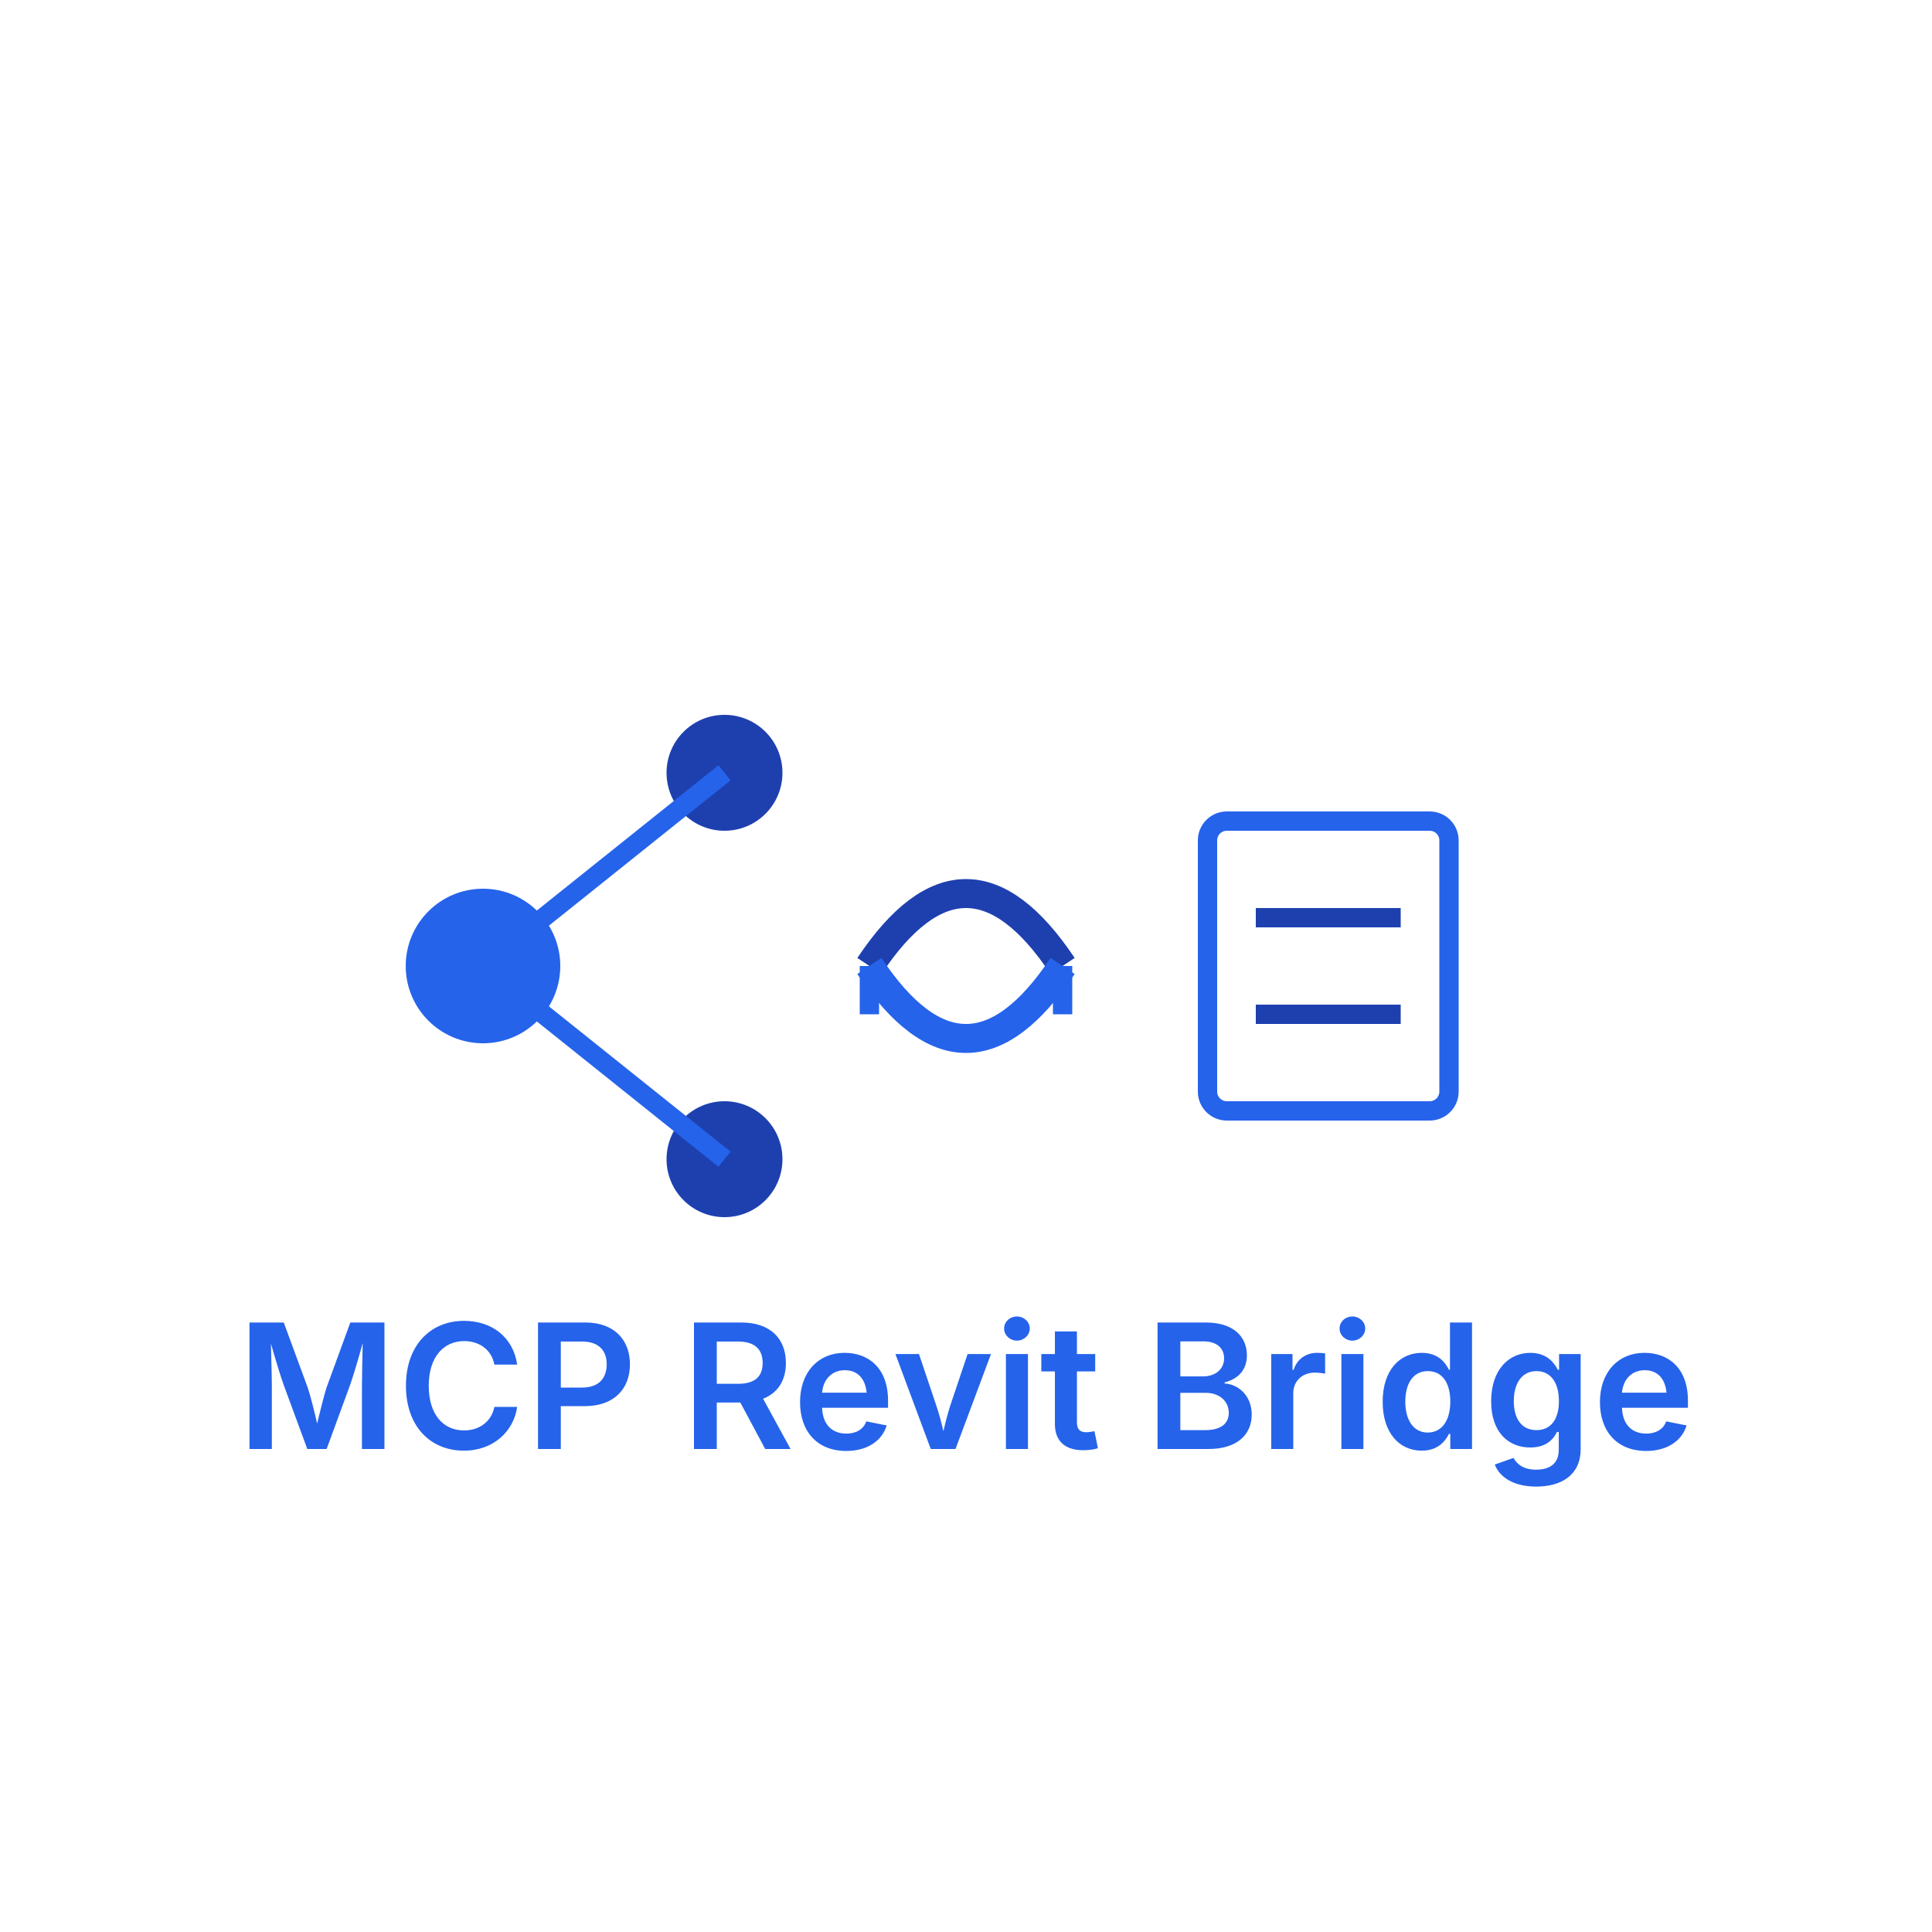
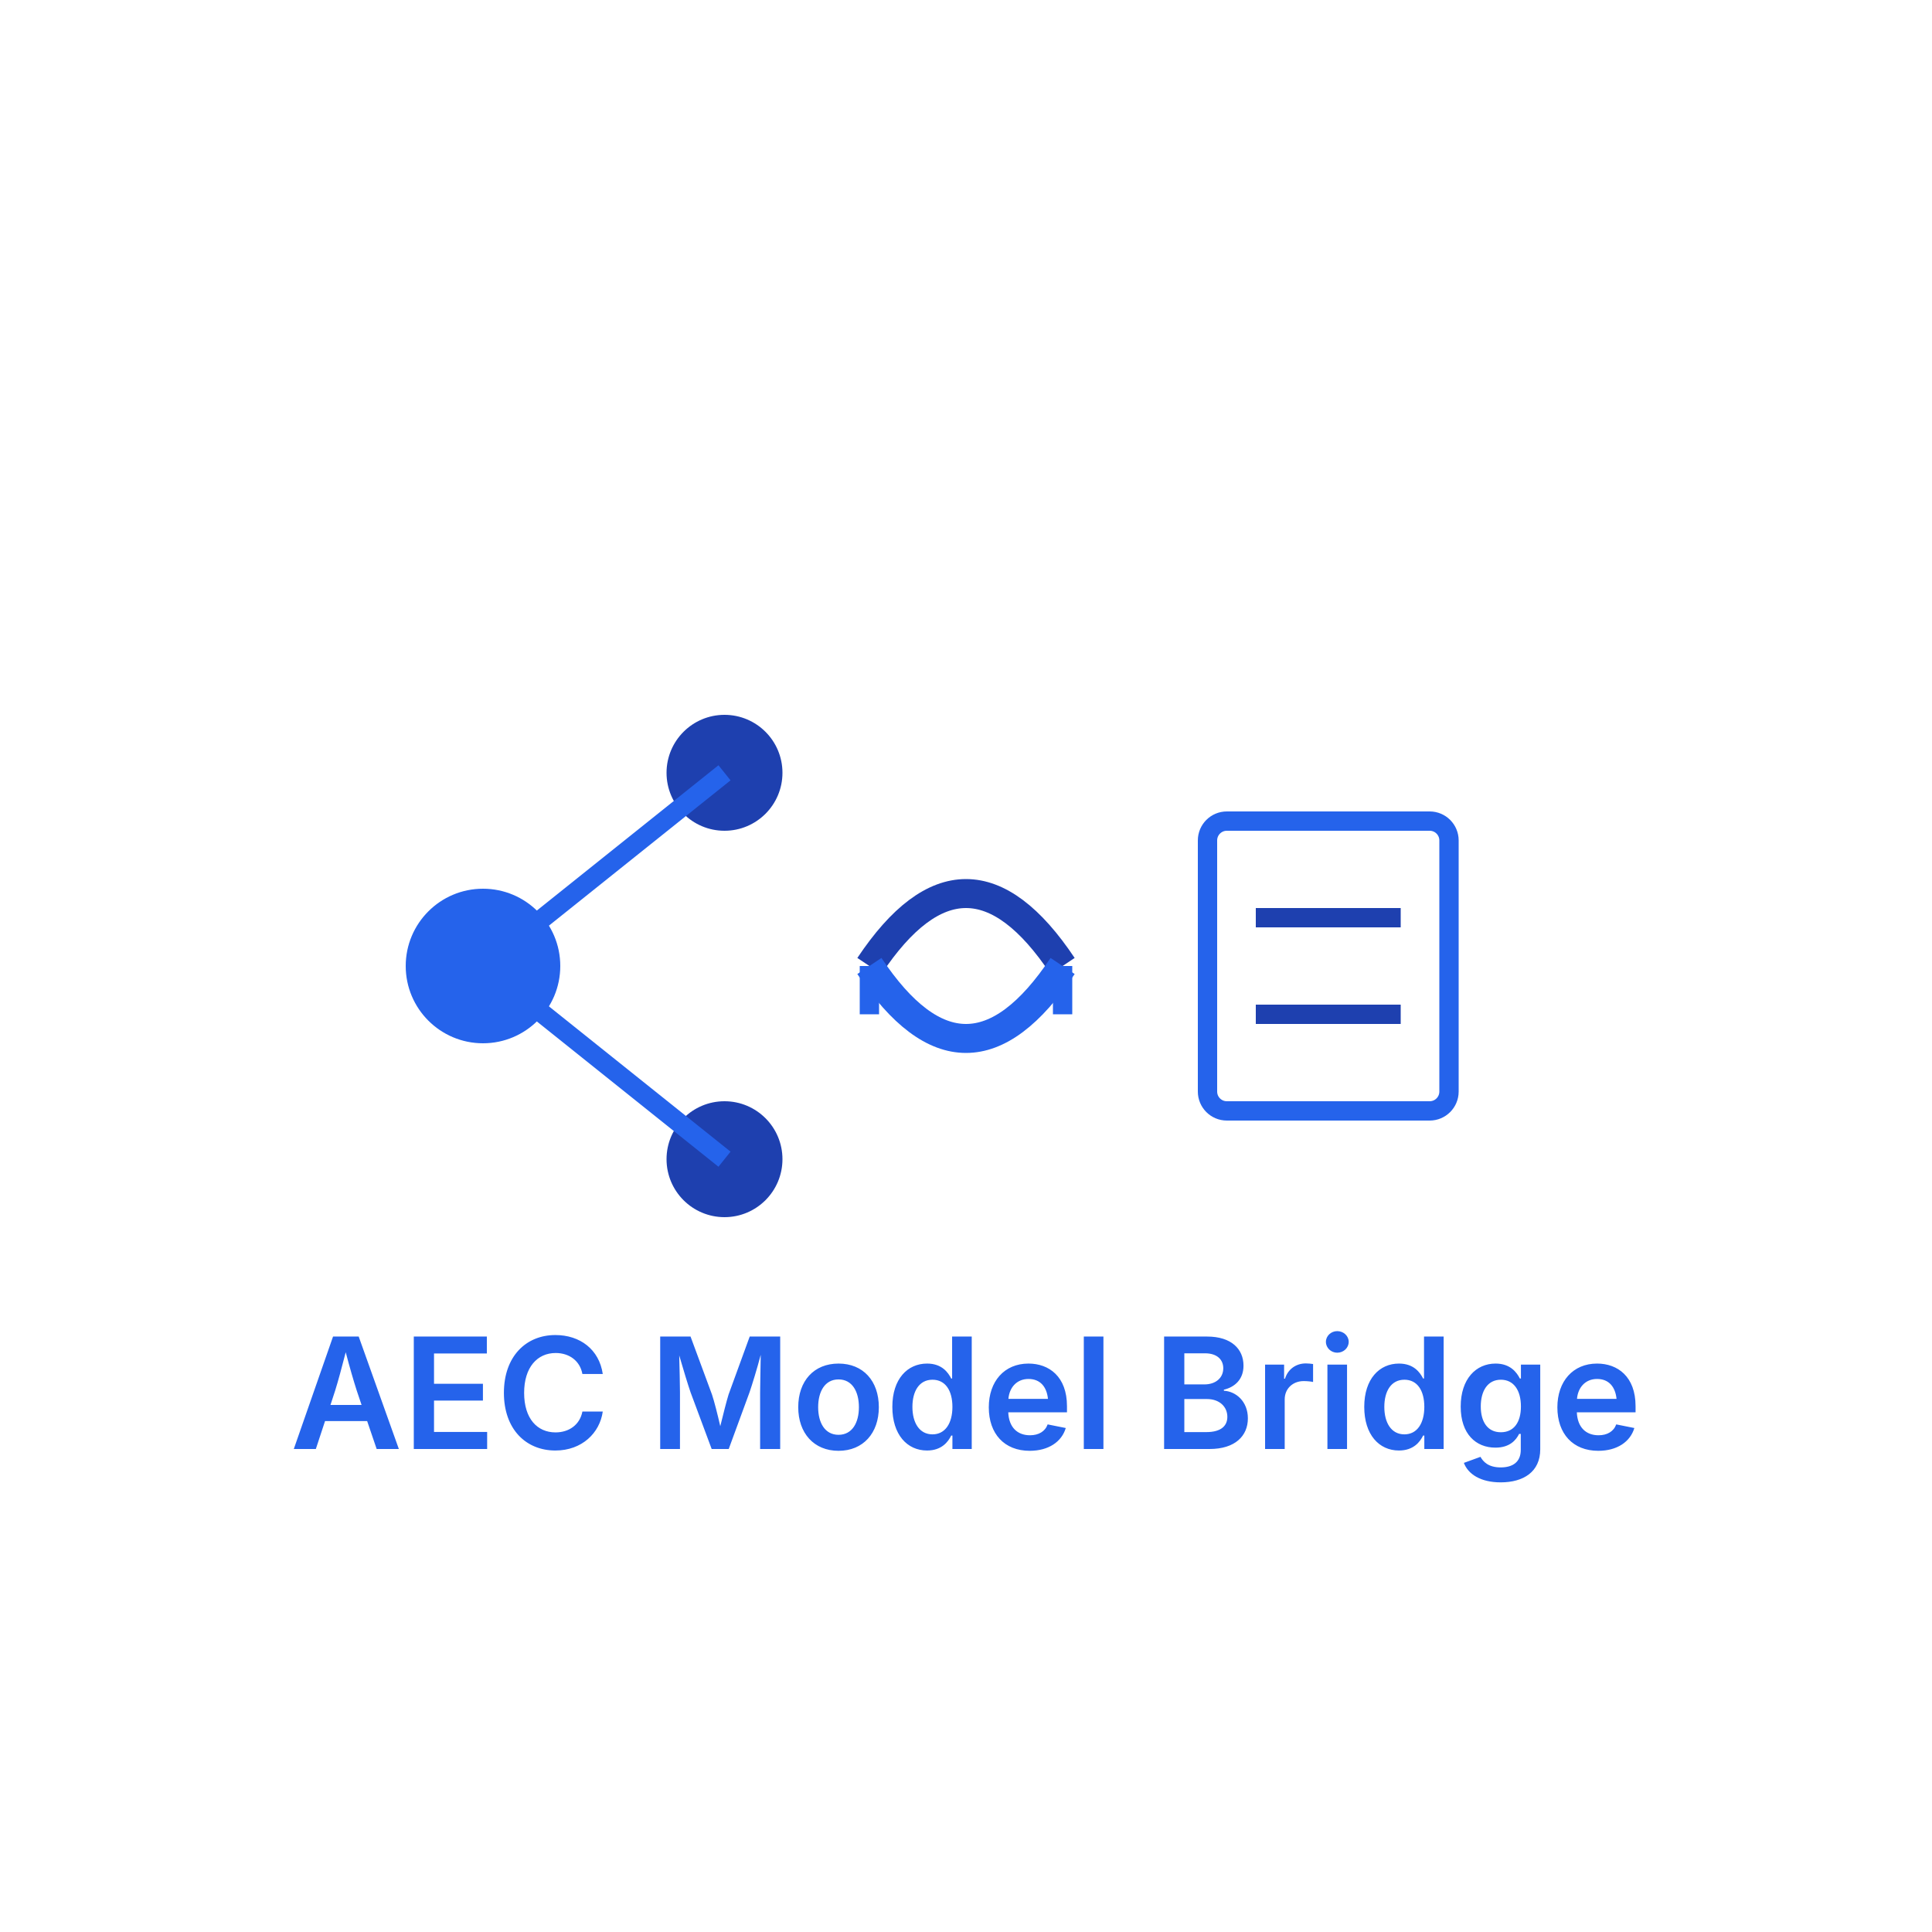
<svg xmlns="http://www.w3.org/2000/svg" viewBox="0 0 200 200" width="200" height="200">
  <defs>
    <style>
      .logo-text { font-family: -apple-system, BlinkMacSystemFont, "Segoe UI", sans-serif; font-weight: 600; }
      .logo-primary { fill: #2563eb; }
      .logo-secondary { fill: #1e40af; }
    </style>
  </defs>
  <circle cx="50" cy="100" r="8" class="logo-primary" />
  <circle cx="75" cy="80" r="6" class="logo-secondary" />
  <circle cx="75" cy="120" r="6" class="logo-secondary" />
  <line x1="50" y1="100" x2="75" y2="80" stroke="#2563eb" stroke-width="2" />
  <line x1="50" y1="100" x2="75" y2="120" stroke="#2563eb" stroke-width="2" />
  <path d="M 90 100 Q 100 85, 110 100" stroke="#1e40af" stroke-width="3" fill="none" />
  <path d="M 90 100 Q 100 115, 110 100" stroke="#2563eb" stroke-width="3" fill="none" />
  <line x1="90" y1="100" x2="90" y2="105" stroke="#2563eb" stroke-width="2" />
  <line x1="110" y1="100" x2="110" y2="105" stroke="#2563eb" stroke-width="2" />
  <rect x="125" y="85" width="25" height="30" rx="2" stroke="#2563eb" stroke-width="2" fill="none" />
  <line x1="130" y1="95" x2="145" y2="95" stroke="#1e40af" stroke-width="2" />
  <line x1="130" y1="105" x2="145" y2="105" stroke="#1e40af" stroke-width="2" />
-   <text x="100" y="150" text-anchor="middle" class="logo-text logo-primary" font-size="18">MCP Revit Bridge</text>
+   <text x="100" y="150" text-anchor="middle" class="logo-text logo-primary" font-size="16">AEC Model Bridge</text>
</svg>
